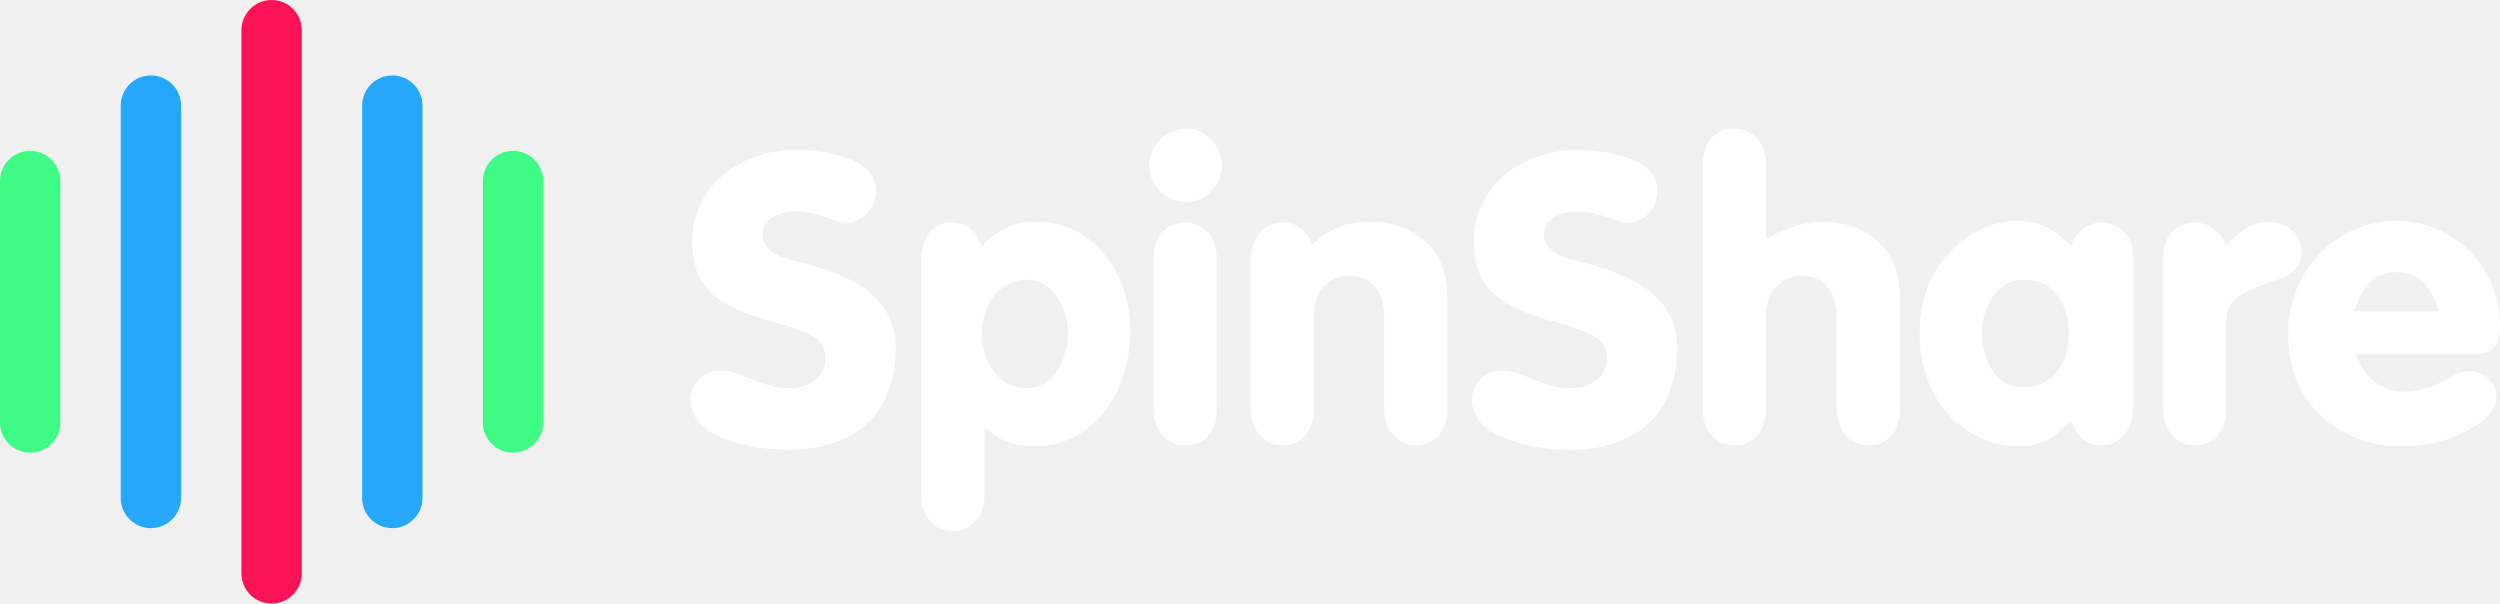
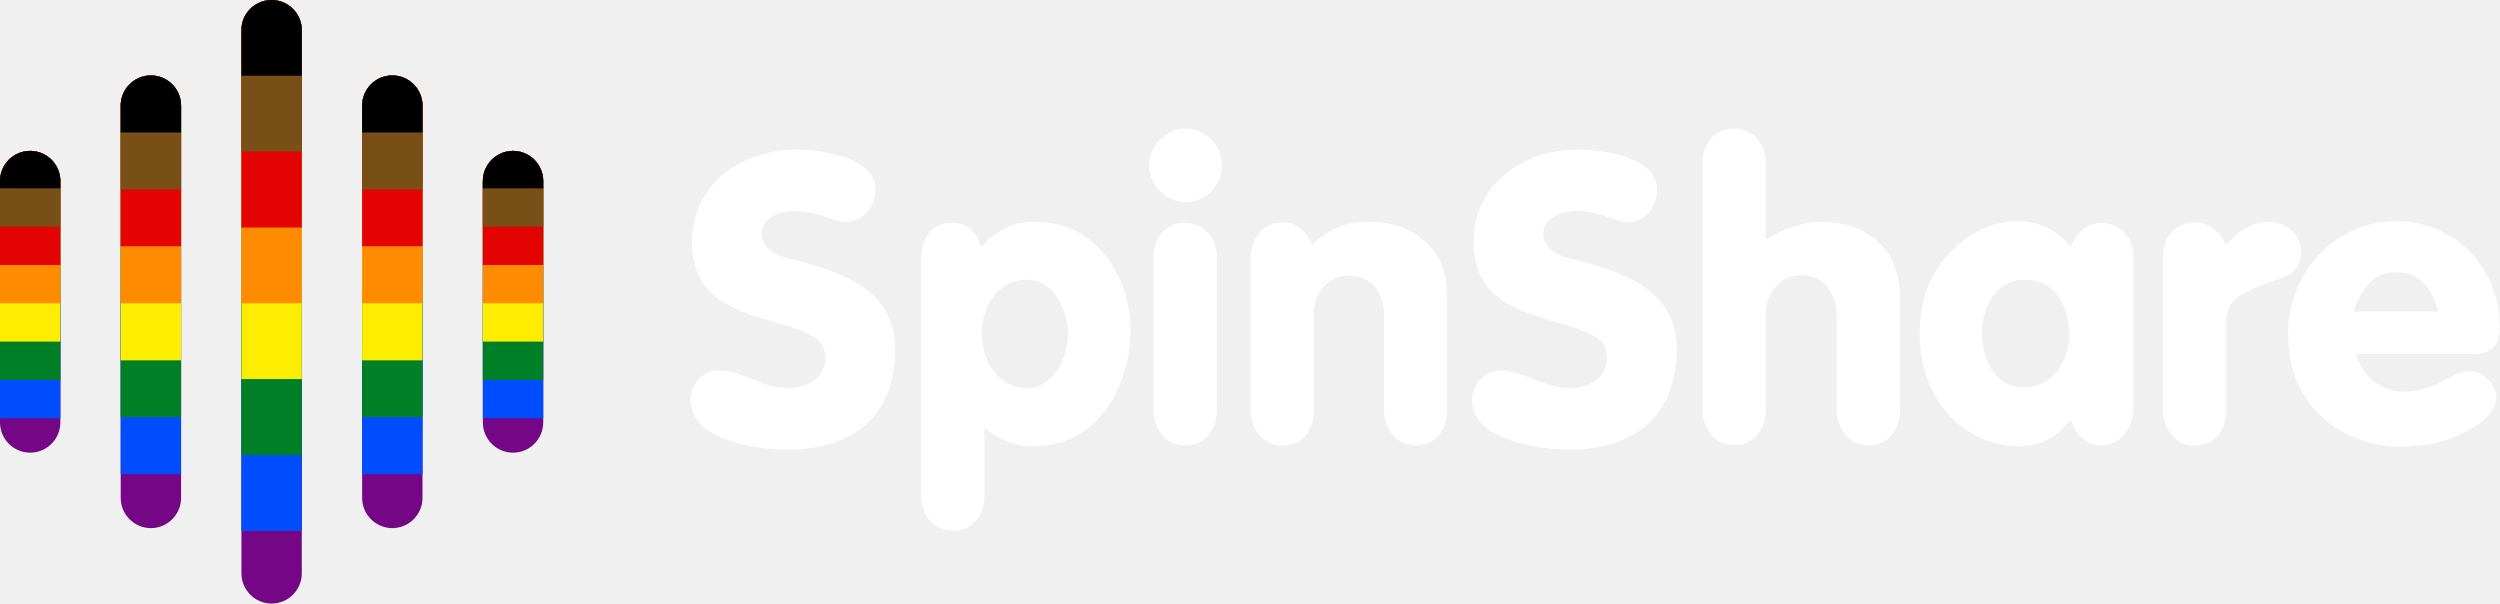
- <svg xmlns="http://www.w3.org/2000/svg" version="1.1" id="Ebene_1" x="0px" y="0px" viewBox="0 0 828.37 200" style="enable-background:new 0 0 828.37 200;" xml:space="preserve">
+ <svg xmlns="http://www.w3.org/2000/svg" xmlns:xlink="http://www.w3.org/1999/xlink" version="1.1" id="Ebene_1" x="0px" y="0px" viewBox="0 0 828.4 200" style="enable-background:new 0 0 828.4 200;" xml:space="preserve">
  <style type="text/css">
- 	.st0{fill:#FB1357;}
- 	.st1{fill:#25A7FB;}
- 	.st2{fill:#3DFB84;}
- 	.st3{fill:#FFFFFF;}
+ 	.st0{clip-path:url(#SVGID_2_);}
+ 	.st1{fill:#750787;}
+ 	.st2{fill:#004DFF;}
+ 	.st3{fill:#008026;}
+ 	.st4{fill:#FFED00;}
+ 	.st5{fill:#FF8C00;}
+ 	.st6{fill:#E40303;}
+ 	.st7{fill:#784F17;}
+ 	.st8{clip-path:url(#SVGID_4_);}
+ 	.st9{clip-path:url(#SVGID_6_);}
+ 	.st10{clip-path:url(#SVGID_8_);}
+ 	.st11{clip-path:url(#SVGID_10_);}
+ 	.st12{fill:#FFFFFF;}
</style>
  <g>
-     <path class="st0" d="M100,190V10c0-5.52-4.48-10-10-10S80,4.48,80,10v180c0,5.52,4.48,10,10,10S100,195.52,100,190z" />
-     <path class="st1" d="M130,25c-5.52,0-10,4.48-10,10v130c0,5.52,4.48,10,10,10s10-4.48,10-10V35C140,29.48,135.52,25,130,25z" />
-     <path class="st2" d="M170,50c-5.52,0-10,4.48-10,10v80c0,5.52,4.48,10,10,10s10-4.48,10-10V60C180,54.48,175.52,50,170,50z" />
-     <path class="st2" d="M10,150c5.52,0,10-4.48,10-10V60c0-5.52-4.48-10-10-10S0,54.48,0,60v80C0,145.52,4.48,150,10,150z" />
-     <path class="st1" d="M50,25c-5.52,0-10,4.48-10,10v130c0,5.52,4.48,10,10,10s10-4.48,10-10V35C60,29.48,55.52,25,50,25z" />
+     <defs>
+       <path id="SVGID_1_" d="M100,190V10c0-5.5-4.5-10-10-10S80,4.5,80,10v180c0,5.5,4.5,10,10,10S100,195.5,100,190z" />
+     </defs>
+     <clipPath id="SVGID_2_">
+       <use xlink:href="#SVGID_1_" style="overflow:visible;" />
+     </clipPath>
+     <g class="st0">
+       <path class="st1" d="M-16,0h231v201H-16V0z" />
+       <path class="st2" d="M-16,0h231v175.9H-16V0z" />
+       <path class="st3" d="M-16,0h231v150.8H-16V0z" />
+       <path class="st4" d="M-16,0h231v125.6H-16V0z" />
+       <path class="st5" d="M-16,0h231v100.5H-16V0z" />
+       <path class="st6" d="M-16,0h231v75.4H-16V0z" />
+       <path class="st7" d="M-16,0h231v50.2H-16V0z" />
+       <path d="M-16,0h231v25.1H-16V0z" />
+     </g>
  </g>
  <g>
-     <path class="st3" d="M288.83,138.84c-6.79,7.36-17.55,10.19-27.17,10.19c-8.49,0-17.26-1.42-24.9-5.09   c-4.53-2.26-7.92-6.23-7.92-11.6c0-4.81,4.24-9.62,9.34-9.62c1.98,0,3.68,0.28,5.38,0.85l7.64,2.83c3.11,1.41,6.79,2.26,10.47,2.26   c5.66,0,11.89-3.4,11.89-9.91c0-2.83-1.13-5.38-3.4-6.79c-4.53-2.83-10.19-4.25-15.28-5.66c-14.43-4.24-25.47-9.06-25.47-26.32   c0-18.96,16.7-30.28,34.24-30.28c8.49,0,26.6,2.26,26.6,13.3c0,5.94-4.25,10.75-9.9,10.75c-1.13,0-2.26-0.28-3.4-0.57l-3.96-1.41   c-3.11-1.13-6.51-1.7-9.62-1.7c-4.81,0-10.75,2.26-10.75,7.64c0,4.81,4.81,7.07,8.77,8.21l5.66,1.41   c15.28,4.25,29.71,10.75,29.71,28.3C296.76,123.84,294.49,132.62,288.83,138.84z" />
-     <path class="st3" d="M342.32,147.9c-6.51,0-11.32-2.26-16.13-6.23v22.64c0,6.23-3.68,11.6-10.47,11.6   c-6.51,0-10.47-5.38-10.47-11.6v-78.1c0-6.23,2.83-12.45,9.9-12.45c5.66,0,8.21,3.11,10.19,7.92c4.53-5.09,10.19-8.21,17.26-8.21   c7.92,0,15,2.26,20.66,7.92c7.36,7.07,11.32,17.55,11.32,27.73C374.58,128.37,363.55,147.9,342.32,147.9z M340.34,92.71   c-9.9,0-15,9.06-15,17.83c0,8.77,5.09,18.11,15,18.11c8.77,0,13.58-9.91,13.58-18.11C353.92,102.62,349.11,92.71,340.34,92.71z" />
-     <path class="st3" d="M392.98,66.96c-6.79,0-12.17-5.66-12.17-12.17s5.38-12.17,12.17-12.17c6.51,0,11.89,5.66,11.89,12.17   S399.49,66.96,392.98,66.96z M392.7,147.61c-6.51,0-10.47-5.66-10.47-11.89V85.36c0-6.23,3.68-11.6,10.47-11.6   c6.51,0,10.47,5.38,10.47,11.6v50.37C403.17,142.24,399.49,147.61,392.7,147.61z" />
-     <path class="st3" d="M469.1,147.61c-6.51,0-10.47-5.66-10.47-11.89v-31.41c0-7.07-3.96-13.02-11.89-13.02   c-6.51,0-11.32,5.94-11.32,12.17v32.26c0,6.51-3.68,11.89-10.47,11.89c-6.51,0-10.47-5.66-10.47-11.89V85.92   c0-6.23,3.4-11.89,10.19-12.17h0.57c4.53,0,7.92,3.11,9.62,7.36c5.66-5.38,11.04-7.64,18.96-7.64c6.51,0,13.02,1.7,18.11,6.23   c6.23,5.38,7.64,11.89,7.64,19.81v36.22C479.57,142.24,475.9,147.61,469.1,147.61z" />
-     <path class="st3" d="M547.78,138.84c-6.79,7.36-17.54,10.19-27.17,10.19c-8.49,0-17.26-1.42-24.9-5.09   c-4.53-2.26-7.92-6.23-7.92-11.6c0-4.81,4.25-9.62,9.34-9.62c1.98,0,3.68,0.28,5.38,0.85l7.64,2.83c3.11,1.41,6.79,2.26,10.47,2.26   c5.66,0,11.89-3.4,11.89-9.91c0-2.83-1.13-5.38-3.4-6.79c-4.53-2.83-10.19-4.25-15.28-5.66c-14.43-4.24-25.47-9.06-25.47-26.32   c0-18.96,16.7-30.28,34.24-30.28c8.49,0,26.6,2.26,26.6,13.3c0,5.94-4.25,10.75-9.9,10.75c-1.13,0-2.26-0.28-3.4-0.57l-3.96-1.41   c-3.11-1.13-6.51-1.7-9.62-1.7c-4.81,0-10.75,2.26-10.75,7.64c0,4.81,4.81,7.07,8.77,8.21l5.66,1.41   c15.28,4.25,29.71,10.75,29.71,28.3C555.7,123.84,553.44,132.62,547.78,138.84z" />
-     <path class="st3" d="M619.09,147.61c-6.51,0-10.47-5.66-10.47-11.89v-30.28c0-7.36-3.11-14.15-11.88-14.15   c-6.79,0-11.6,6.23-11.6,12.73v31.69c0,6.51-3.68,11.89-10.47,11.89c-6.51,0-10.47-5.66-10.47-11.89v-81.5   c0-6.23,3.68-11.6,10.47-11.6c6.51,0,10.47,5.38,10.47,11.6v25.19c5.66-3.4,11.89-5.94,18.68-5.94s13.58,1.98,18.68,6.79   c5.66,5.38,7.07,11.89,7.07,19.53v35.94C629.56,142.24,625.89,147.61,619.09,147.61z" />
-     <path class="st3" d="M696.07,147.61c-5.09,0-8.49-3.96-9.9-8.49c-5.09,5.94-9.62,8.77-17.55,8.77c-7.36,0-14.71-3.11-20.38-7.92   c-8.49-7.64-12.17-18.39-12.17-29.43c0-10.75,3.11-20.09,10.75-27.73c5.66-5.66,13.3-9.62,21.51-9.62c7.64,0,12.45,2.83,17.83,8.21   c1.98-4.25,5.09-7.64,10.19-7.64c5.94,0,10.47,4.81,10.47,10.75v50.66C706.82,141.67,702.86,147.61,696.07,147.61z M670.6,92.71   c-9.34,0-13.87,9.34-13.87,17.55c0,8.49,3.96,18.11,13.87,18.11c9.62,0,15-8.49,15-17.26C685.6,101.49,681.36,92.71,670.6,92.71z" />
-     <path class="st3" d="M751.82,93.56c-3.68,1.42-7.64,2.83-11.04,5.38c-2.55,1.98-3.11,5.09-3.11,8.49v28.3   c0,6.51-3.68,11.89-10.47,11.89c-6.51,0-10.47-5.66-10.47-11.89V85.64c0-2.83,0.57-5.94,2.55-8.21c1.98-2.26,4.81-3.68,7.64-3.68   c5.09,0,8.49,2.83,10.75,7.36c3.68-3.68,8.21-7.64,13.87-7.64c5.94,0,11.04,4.24,11.04,9.9C762.57,90.17,757.2,91.86,751.82,93.56z   " />
-     <path class="st3" d="M819.32,117.33h-38.77c1.42,3.68,3.11,6.79,6.23,9.06c2.83,2.26,6.23,3.4,9.91,3.4c3.96,0,7.92-1.13,11.6-2.83   l5.94-3.11c1.13-0.57,2.55-0.85,3.96-0.85h0.28c4.53,0,8.77,4.25,8.77,8.49c0,4.81-4.81,8.49-8.49,10.47   c-7.08,4.25-15,5.94-23.21,5.94c-11.32,0-22.07-4.53-29.43-13.3c-5.94-7.36-7.92-15.28-7.92-24.34c0-20.09,15.56-37.07,35.94-37.07   c19.53,0,34.24,15.85,34.24,34.81C828.37,114.5,825.82,117.33,819.32,117.33z M793.85,90.17c-7.92,0-11.6,6.23-13.87,13.02H808   C806.02,96.11,802.34,90.17,793.85,90.17z" />
+     <defs>
+       <path id="SVGID_3_" d="M130,25c-5.5,0-10,4.5-10,10v130c0,5.5,4.5,10,10,10c5.5,0,10-4.5,10-10V35C140,29.5,135.5,25,130,25z" />
+     </defs>
+     <clipPath id="SVGID_4_">
+       <use xlink:href="#SVGID_3_" style="overflow:visible;" />
+     </clipPath>
+     <g class="st8">
+       <path class="st1" d="M-16,25h231v151H-16V25z" />
+       <path class="st2" d="M-16,25h231v132.1H-16V25z" />
+       <path class="st3" d="M-16,25h231v113.2H-16V25z" />
+       <path class="st4" d="M-16,25h231v94.4H-16V25z" />
+       <path class="st5" d="M-16,25h231v75.5H-16V25z" />
+       <path class="st6" d="M-16,25h231v56.6H-16V25z" />
+       <path class="st7" d="M-16,25h231v37.8H-16V25z" />
+       <path d="M-16,25h231v18.9H-16V25z" />
+     </g>
+   </g>
+   <g>
+     <defs>
+       <path id="SVGID_5_" d="M170,50c-5.5,0-10,4.5-10,10v80c0,5.5,4.5,10,10,10s10-4.5,10-10V60C180,54.5,175.5,50,170,50z" />
+     </defs>
+     <clipPath id="SVGID_6_">
+       <use xlink:href="#SVGID_5_" style="overflow:visible;" />
+     </clipPath>
+     <g class="st9">
+       <path class="st1" d="M-16,49.7h231v101.6H-16V49.7z" />
+       <path class="st2" d="M-16,49.7h231v88.9H-16V49.7z" />
+       <path class="st3" d="M-16,49.7h231v76.2H-16V49.7z" />
+       <path class="st4" d="M-16,49.7h231v63.5H-16V49.7z" />
+       <path class="st5" d="M-16,49.7h231v50.8H-16V49.7z" />
+       <path class="st6" d="M-16,49.7h231v38.1H-16V49.7z" />
+       <path class="st7" d="M-16,49.7h231v25.4H-16V49.7z" />
+       <path d="M-16,49.7h231v12.7H-16V49.7z" />
+     </g>
+   </g>
+   <g>
+     <defs>
+       <path id="SVGID_7_" d="M10,150c5.5,0,10-4.5,10-10V60c0-5.5-4.5-10-10-10S0,54.5,0,60v80C0,145.5,4.5,150,10,150z" />
+     </defs>
+     <clipPath id="SVGID_8_">
+       <use xlink:href="#SVGID_7_" style="overflow:visible;" />
+     </clipPath>
+     <g class="st10">
+       <path class="st1" d="M-16,49.7h231v101.6H-16V49.7z" />
+       <path class="st2" d="M-16,49.7h231v88.9H-16V49.7z" />
+       <path class="st3" d="M-16,49.7h231v76.2H-16V49.7z" />
+       <path class="st4" d="M-16,49.7h231v63.5H-16V49.7z" />
+       <path class="st5" d="M-16,49.7h231v50.8H-16V49.7z" />
+       <path class="st6" d="M-16,49.7h231v38.1H-16V49.7z" />
+       <path class="st7" d="M-16,49.7h231v25.4H-16V49.7z" />
+       <path d="M-16,49.7h231v12.7H-16V49.7z" />
+     </g>
+   </g>
+   <g>
+     <defs>
+       <path id="SVGID_9_" d="M50,25c-5.5,0-10,4.5-10,10v130c0,5.5,4.5,10,10,10s10-4.5,10-10V35C60,29.5,55.5,25,50,25z" />
+     </defs>
+     <clipPath id="SVGID_10_">
+       <use xlink:href="#SVGID_9_" style="overflow:visible;" />
+     </clipPath>
+     <g class="st11">
+       <path class="st1" d="M-16,25h231v151H-16V25z" />
+       <path class="st2" d="M-16,25h231v132.1H-16V25z" />
+       <path class="st3" d="M-16,25h231v113.2H-16V25z" />
+       <path class="st4" d="M-16,25h231v94.4H-16V25z" />
+       <path class="st5" d="M-16,25h231v75.5H-16V25z" />
+       <path class="st6" d="M-16,25h231v56.6H-16V25z" />
+       <path class="st7" d="M-16,25h231v37.8H-16V25z" />
+       <path d="M-16,25h231v18.9H-16V25z" />
+     </g>
+   </g>
+   <g>
+     <path class="st12" d="M288.8,138.8c-6.8,7.4-17.5,10.2-27.2,10.2c-8.5,0-17.3-1.4-24.9-5.1c-4.5-2.3-7.9-6.2-7.9-11.6   c0-4.8,4.2-9.6,9.3-9.6c2,0,3.7,0.3,5.4,0.8l7.6,2.8c3.1,1.4,6.8,2.3,10.5,2.3c5.7,0,11.9-3.4,11.9-9.9c0-2.8-1.1-5.4-3.4-6.8   c-4.5-2.8-10.2-4.2-15.3-5.7c-14.4-4.2-25.5-9.1-25.5-26.3c0-19,16.7-30.3,34.2-30.3c8.5,0,26.6,2.3,26.6,13.3   c0,5.9-4.2,10.7-9.9,10.7c-1.1,0-2.3-0.3-3.4-0.6l-4-1.4c-3.1-1.1-6.5-1.7-9.6-1.7c-4.8,0-10.8,2.3-10.8,7.6c0,4.8,4.8,7.1,8.8,8.2   l5.7,1.4c15.3,4.2,29.7,10.8,29.7,28.3C296.8,123.8,294.5,132.6,288.8,138.8z" />
+     <path class="st12" d="M342.3,147.9c-6.5,0-11.3-2.3-16.1-6.2v22.6c0,6.2-3.7,11.6-10.5,11.6c-6.5,0-10.5-5.4-10.5-11.6V86.2   c0-6.2,2.8-12.4,9.9-12.4c5.7,0,8.2,3.1,10.2,7.9c4.5-5.1,10.2-8.2,17.3-8.2c7.9,0,15,2.3,20.7,7.9c7.4,7.1,11.3,17.6,11.3,27.7   C374.6,128.4,363.5,147.9,342.3,147.9z M340.3,92.7c-9.9,0-15,9.1-15,17.8s5.1,18.1,15,18.1c8.8,0,13.6-9.9,13.6-18.1   C353.9,102.6,349.1,92.7,340.3,92.7z" />
+     <path class="st12" d="M393,67c-6.8,0-12.2-5.7-12.2-12.2s5.4-12.2,12.2-12.2c6.5,0,11.9,5.7,11.9,12.2S399.5,67,393,67z    M392.7,147.6c-6.5,0-10.5-5.7-10.5-11.9V85.4c0-6.2,3.7-11.6,10.5-11.6c6.5,0,10.5,5.4,10.5,11.6v50.4   C403.2,142.2,399.5,147.6,392.7,147.6z" />
+     <path class="st12" d="M469.1,147.6c-6.5,0-10.5-5.7-10.5-11.9v-31.4c0-7.1-4-13-11.9-13c-6.5,0-11.3,5.9-11.3,12.2v32.3   c0,6.5-3.7,11.9-10.5,11.9c-6.5,0-10.5-5.7-10.5-11.9V85.9c0-6.2,3.4-11.9,10.2-12.2h0.6c4.5,0,7.9,3.1,9.6,7.4   c5.7-5.4,11-7.6,19-7.6c6.5,0,13,1.7,18.1,6.2c6.2,5.4,7.6,11.9,7.6,19.8v36.2C479.6,142.2,475.9,147.6,469.1,147.6z" />
+     <path class="st12" d="M547.8,138.8c-6.8,7.4-17.5,10.2-27.2,10.2c-8.5,0-17.3-1.4-24.9-5.1c-4.5-2.3-7.9-6.2-7.9-11.6   c0-4.8,4.2-9.6,9.3-9.6c2,0,3.7,0.3,5.4,0.8l7.6,2.8c3.1,1.4,6.8,2.3,10.5,2.3c5.7,0,11.9-3.4,11.9-9.9c0-2.8-1.1-5.4-3.4-6.8   c-4.5-2.8-10.2-4.2-15.3-5.7c-14.4-4.2-25.5-9.1-25.5-26.3c0-19,16.7-30.3,34.2-30.3c8.5,0,26.6,2.3,26.6,13.3   c0,5.9-4.2,10.7-9.9,10.7c-1.1,0-2.3-0.3-3.4-0.6l-4-1.4c-3.1-1.1-6.5-1.7-9.6-1.7c-4.8,0-10.8,2.3-10.8,7.6c0,4.8,4.8,7.1,8.8,8.2   l5.7,1.4c15.3,4.2,29.7,10.8,29.7,28.3C555.7,123.8,553.4,132.6,547.8,138.8z" />
+     <path class="st12" d="M619.1,147.6c-6.5,0-10.5-5.7-10.5-11.9v-30.3c0-7.4-3.1-14.2-11.9-14.2c-6.8,0-11.6,6.2-11.6,12.7v31.7   c0,6.5-3.7,11.9-10.5,11.9c-6.5,0-10.5-5.7-10.5-11.9V54.2c0-6.2,3.7-11.6,10.5-11.6c6.5,0,10.5,5.4,10.5,11.6v25.2   c5.7-3.4,11.9-5.9,18.7-5.9s13.6,2,18.7,6.8c5.7,5.4,7.1,11.9,7.1,19.5v35.9C629.6,142.2,625.9,147.6,619.1,147.6z" />
+     <path class="st12" d="M696.1,147.6c-5.1,0-8.5-4-9.9-8.5c-5.1,5.9-9.6,8.8-17.5,8.8c-7.4,0-14.7-3.1-20.4-7.9   c-8.5-7.6-12.2-18.4-12.2-29.4c0-10.8,3.1-20.1,10.8-27.7c5.7-5.7,13.3-9.6,21.5-9.6c7.6,0,12.5,2.8,17.8,8.2   c2-4.2,5.1-7.6,10.2-7.6c5.9,0,10.5,4.8,10.5,10.8v50.7C706.8,141.7,702.9,147.6,696.1,147.6z M670.6,92.7   c-9.3,0-13.9,9.3-13.9,17.5c0,8.5,4,18.1,13.9,18.1c9.6,0,15-8.5,15-17.3C685.6,101.5,681.4,92.7,670.6,92.7z" />
+     <path class="st12" d="M751.8,93.6c-3.7,1.4-7.6,2.8-11,5.4c-2.5,2-3.1,5.1-3.1,8.5v28.3c0,6.5-3.7,11.9-10.5,11.9   c-6.5,0-10.5-5.7-10.5-11.9V85.6c0-2.8,0.6-5.9,2.5-8.2c2-2.3,4.8-3.7,7.6-3.7c5.1,0,8.5,2.8,10.8,7.4c3.7-3.7,8.2-7.6,13.9-7.6   c5.9,0,11,4.2,11,9.9C762.6,90.2,757.2,91.9,751.8,93.6z" />
+     <path class="st12" d="M819.3,117.3h-38.8c1.4,3.7,3.1,6.8,6.2,9.1c2.8,2.3,6.2,3.4,9.9,3.4c4,0,7.9-1.1,11.6-2.8l5.9-3.1   c1.1-0.6,2.5-0.8,4-0.8h0.3c4.5,0,8.8,4.2,8.8,8.5c0,4.8-4.8,8.5-8.5,10.5c-7.1,4.2-15,5.9-23.2,5.9c-11.3,0-22.1-4.5-29.4-13.3   c-5.9-7.4-7.9-15.3-7.9-24.3c0-20.1,15.6-37.1,35.9-37.1c19.5,0,34.2,15.8,34.2,34.8C828.4,114.5,825.8,117.3,819.3,117.3z    M793.8,90.2c-7.9,0-11.6,6.2-13.9,13h28C806,96.1,802.3,90.2,793.8,90.2z" />
  </g>
</svg>
